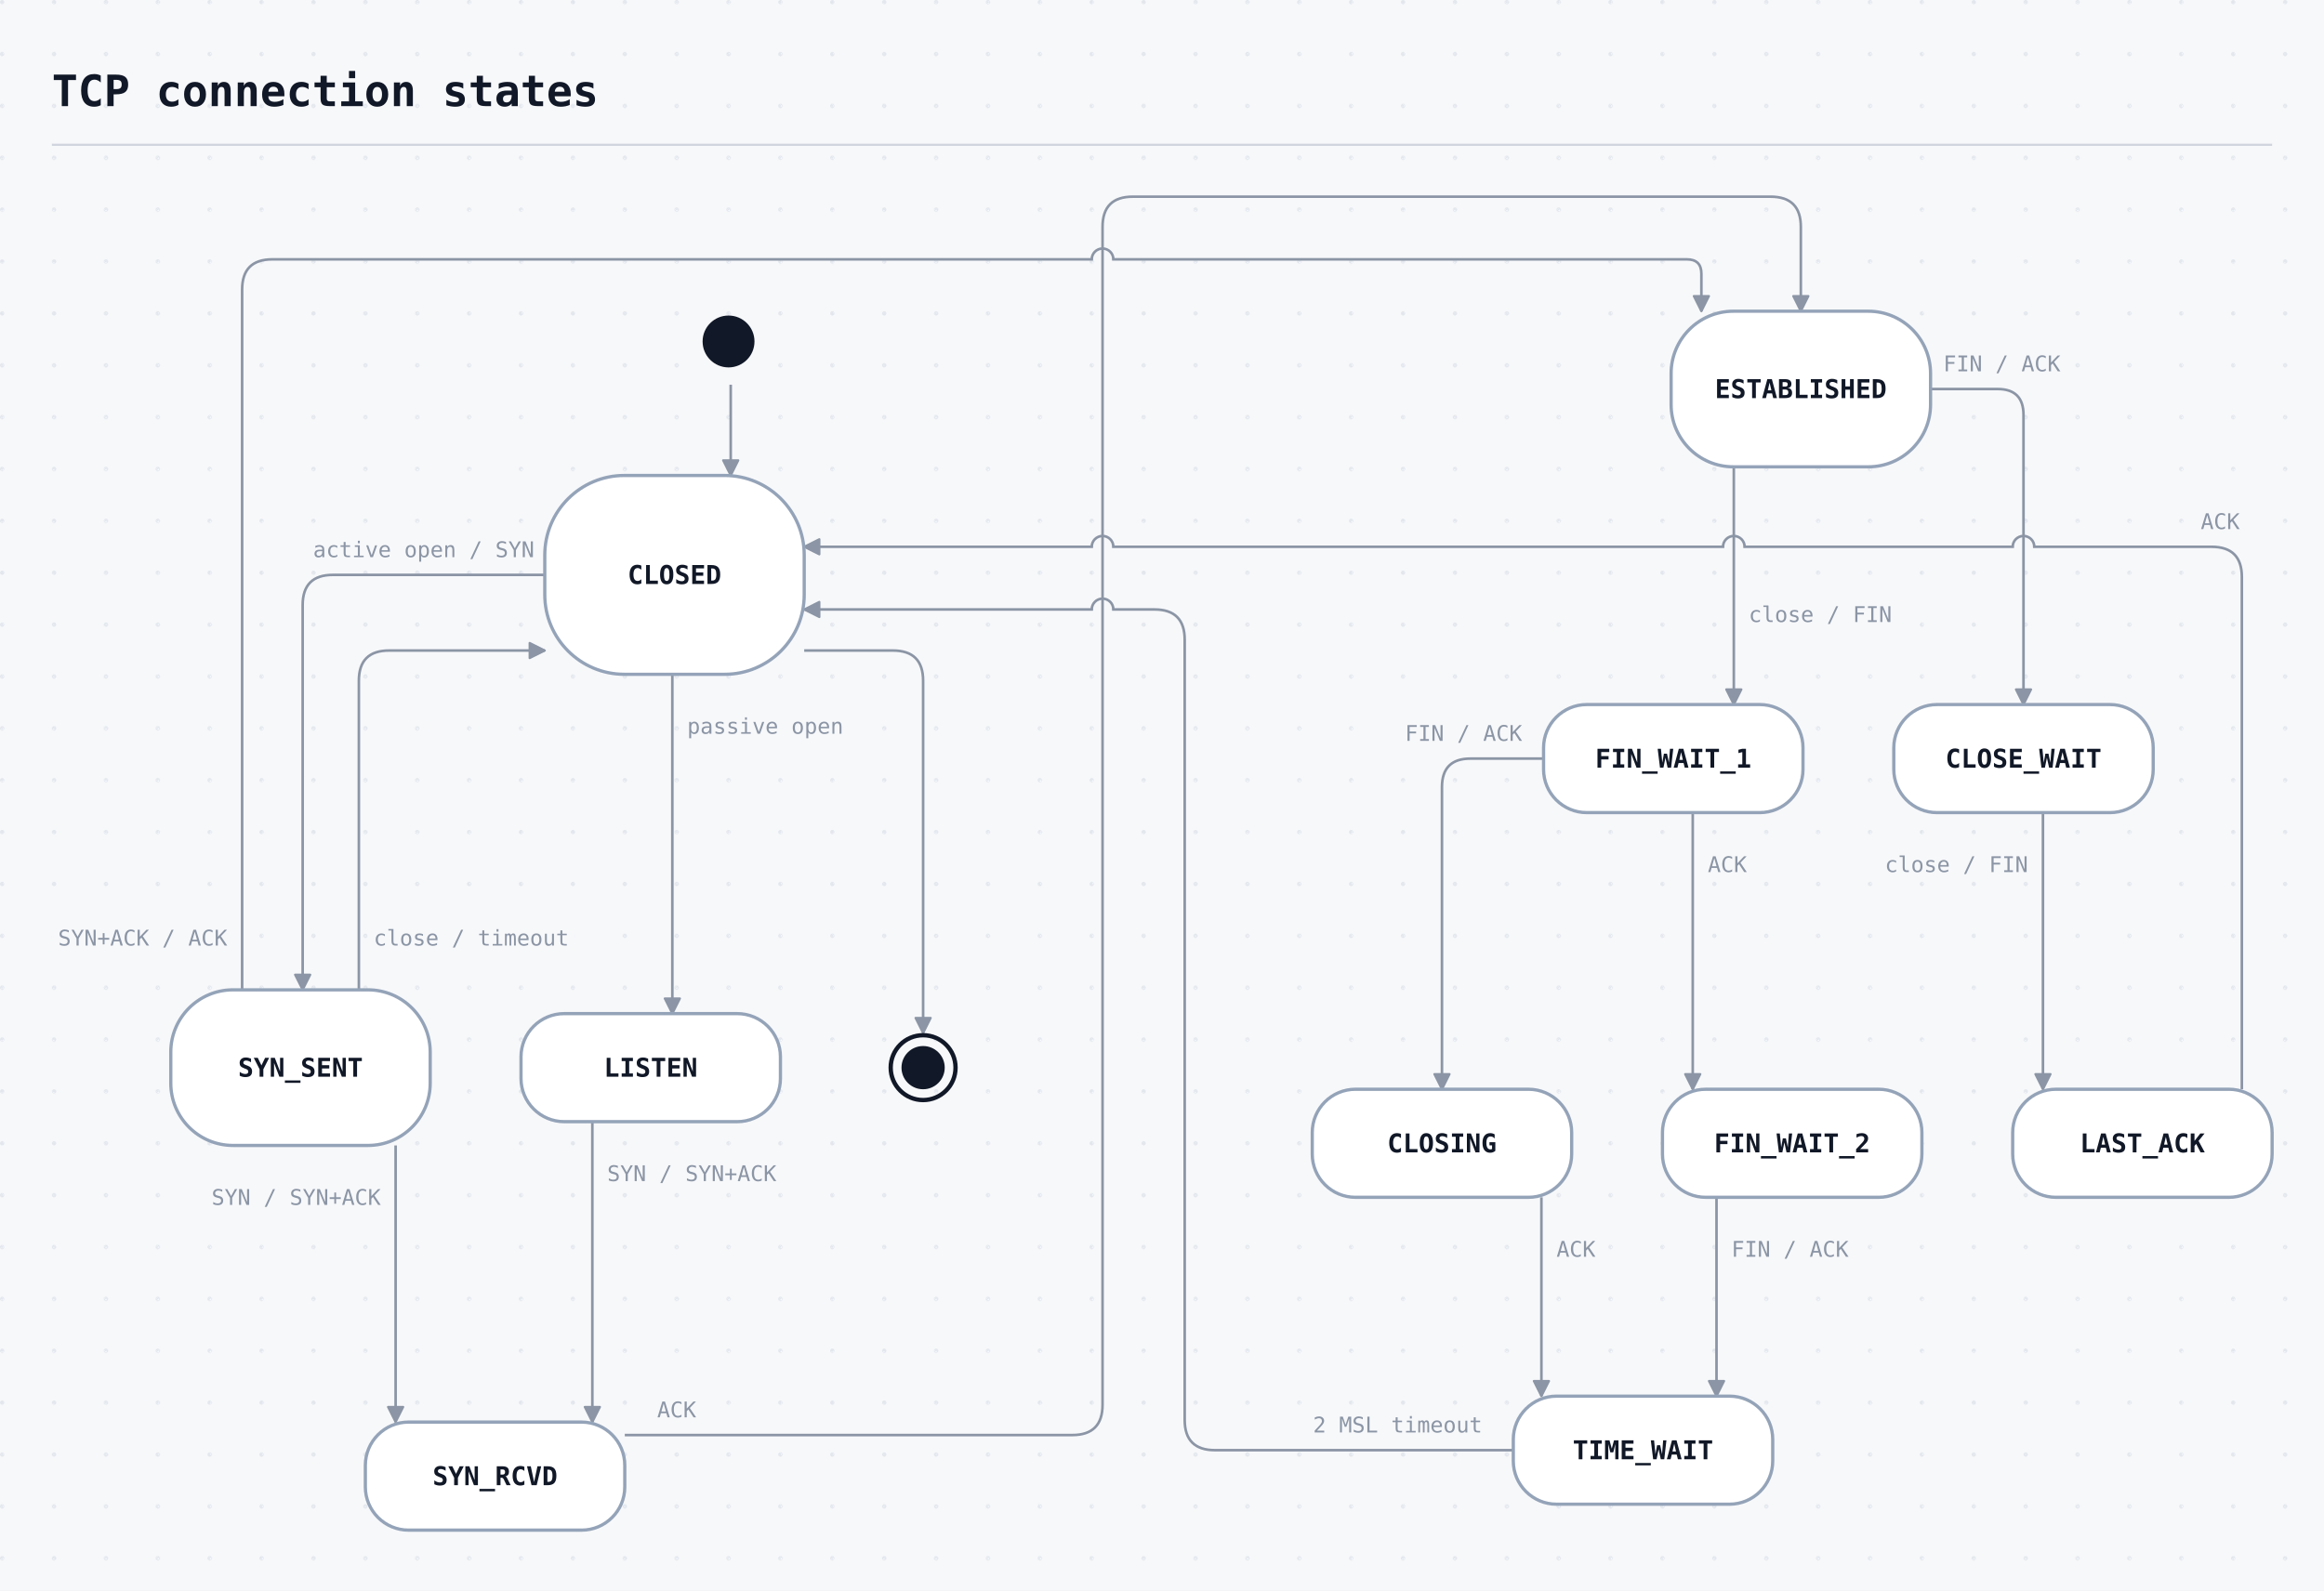
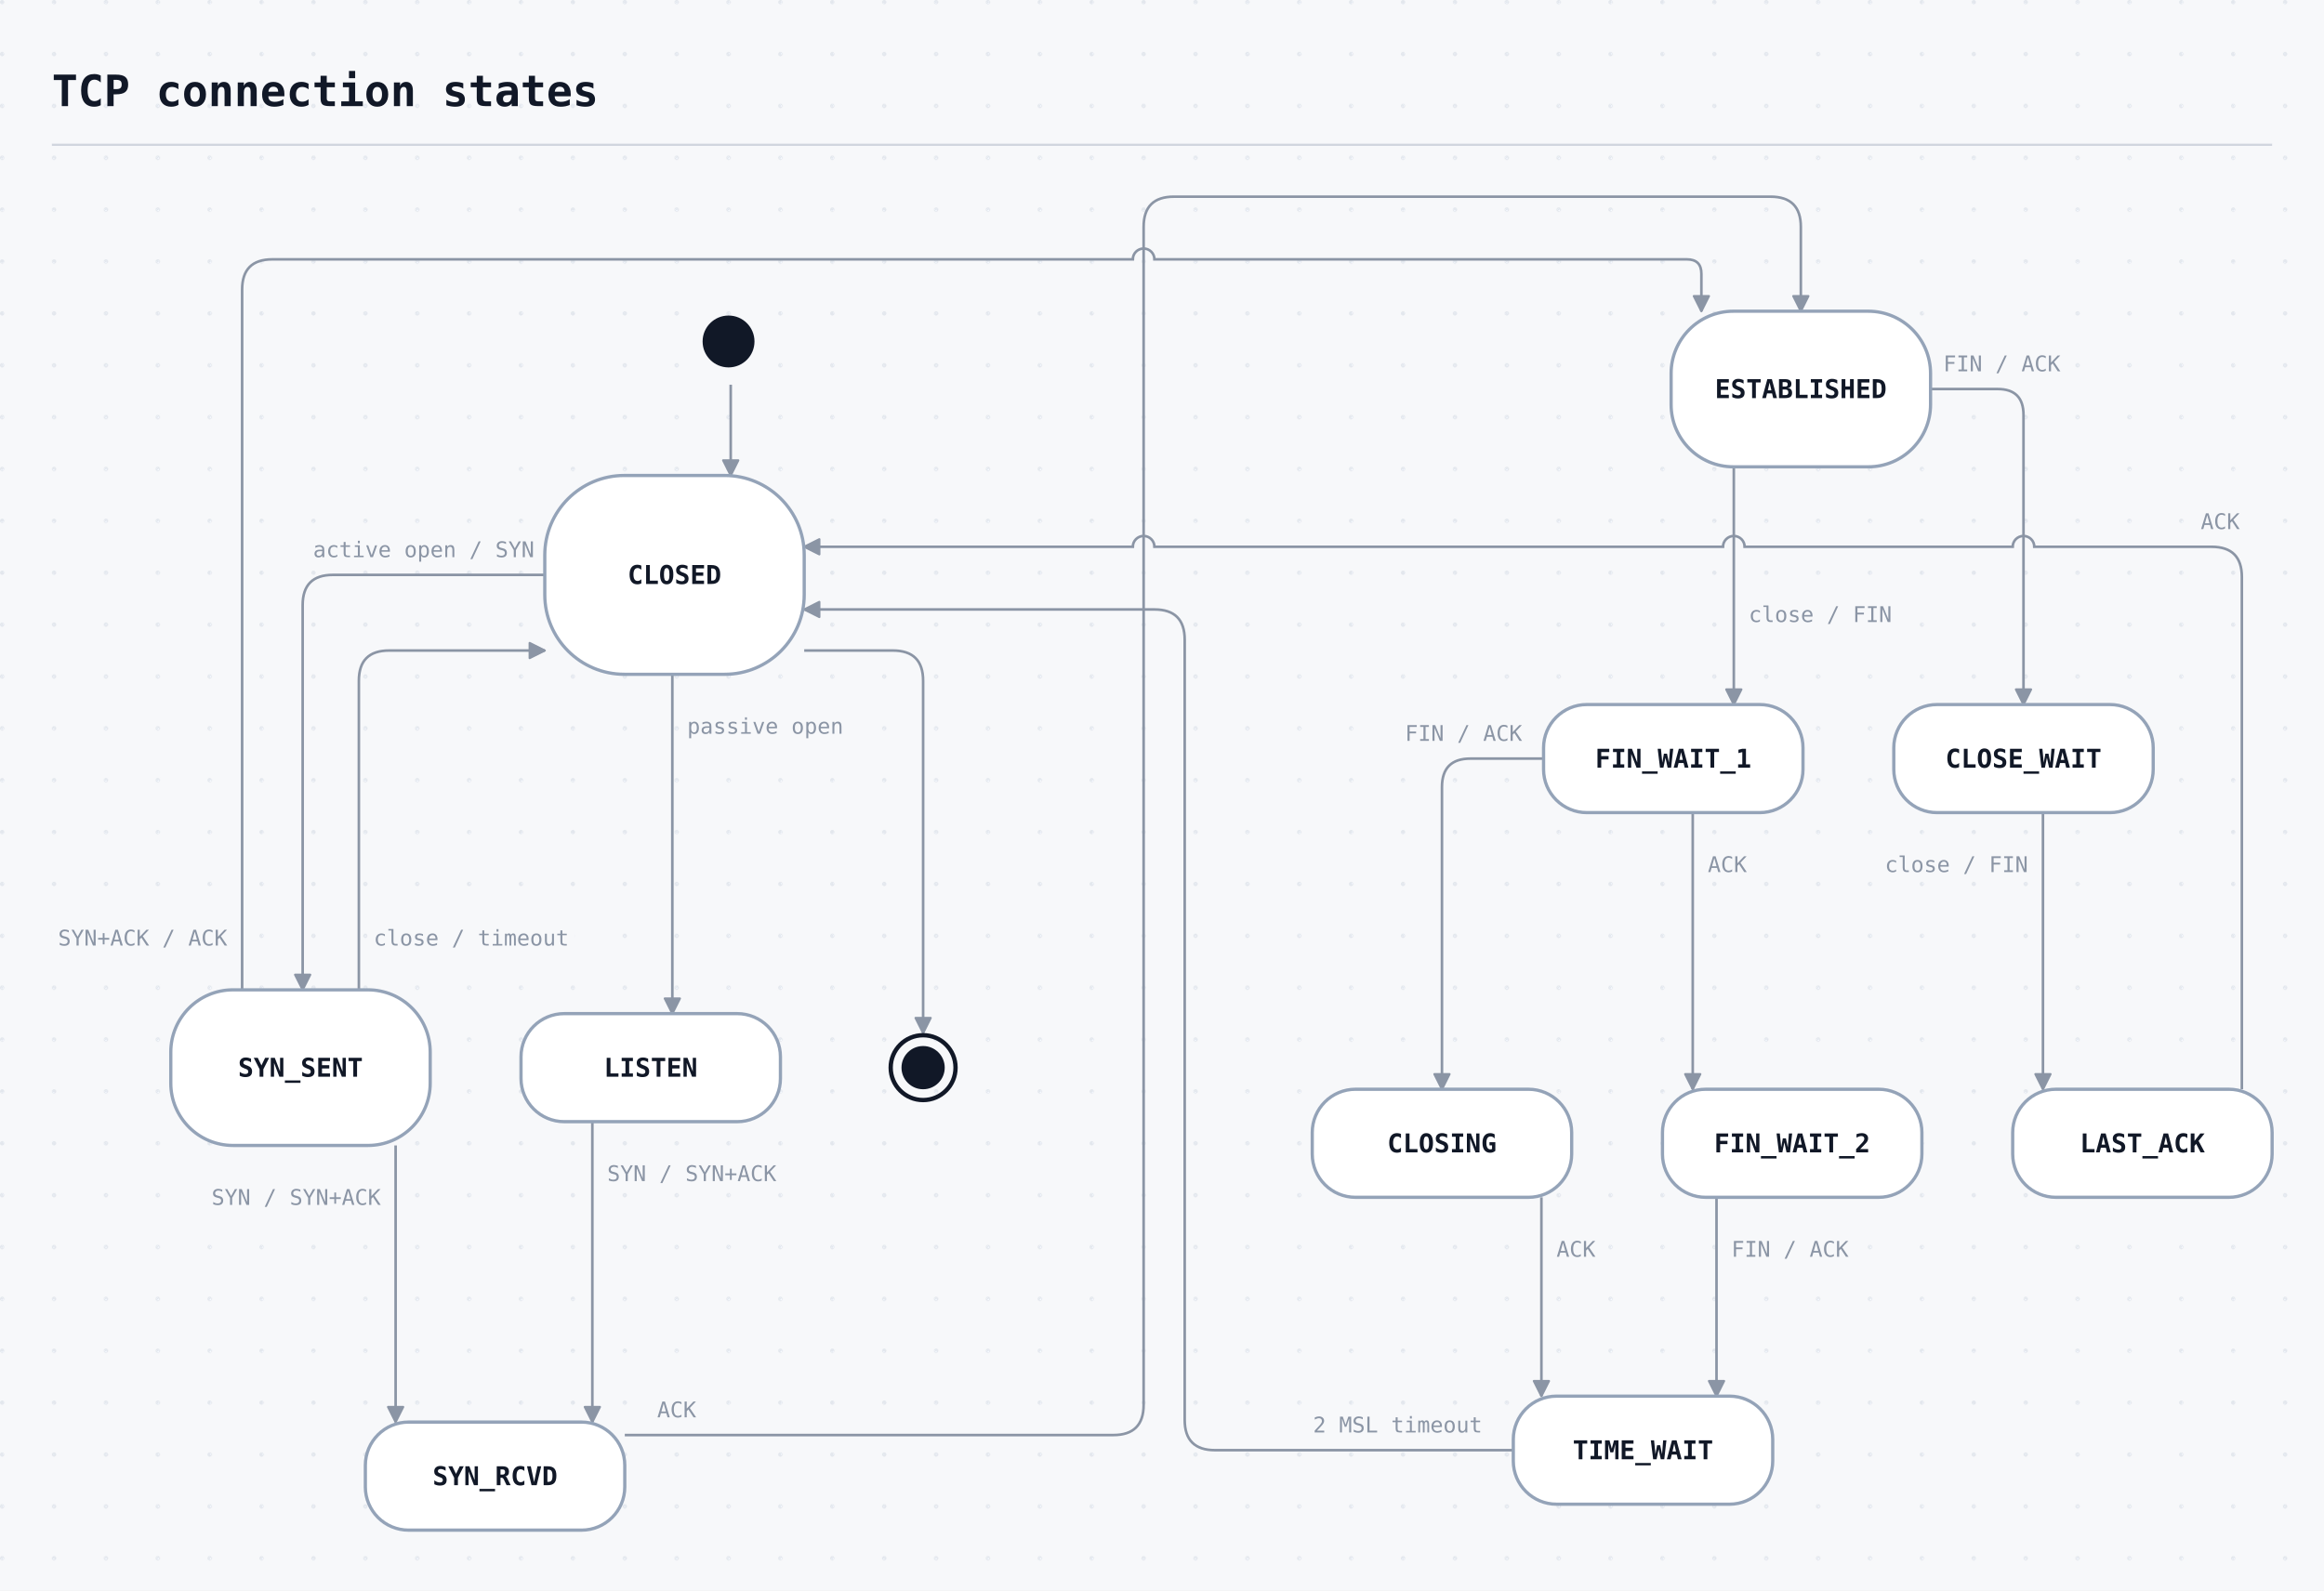
<svg xmlns="http://www.w3.org/2000/svg" version="1.1" width="1075" height="736" viewBox="0 0 1075 736" font-family="JetBrains Mono, ui-monospace, SFMono-Regular, Menlo, Consolas, monospace">
  <defs>
    <pattern id="canvas-grid" width="24" height="24" patternUnits="userSpaceOnUse">
      <circle cx="1" cy="1" r="1" fill="#e3e7ed" />
    </pattern>
    <marker id="marker-arrow-0" viewBox="-1 -1 9 9" refX="7" refY="3.5" markerWidth="9" markerHeight="9" markerUnits="userSpaceOnUse" orient="auto-start-reverse">
      <path d="M0 0 L7 3.5 L0 7 Z" fill="#8b95a5" stroke="#8b95a5" stroke-width="1" stroke-linejoin="round" />
    </marker>
  </defs>
  <rect width="100%" height="100%" fill="#f7f8fa" />
  <rect width="100%" height="100%" fill="url(#canvas-grid)" />
  <text x="24.0" y="49.1" text-anchor="start" font-size="20" font-weight="bold" fill="#111827">TCP connection states</text>
  <path d="M 338.0 178.0 L 338.0 220.0" fill="none" stroke="#8b95a5" stroke-width="1.2" marker-end="url(#marker-arrow-0)" />
  <path d="M 311.0 312.0 L 311.0 469.0" fill="none" stroke="#8b95a5" stroke-width="1.2" marker-end="url(#marker-arrow-0)" />
  <path d="M 252.0 266.0 L 154.0 266.0 Q 140.0 266.0 140.0 280.0 L 140.0 458.0" fill="none" stroke="#8b95a5" stroke-width="1.2" marker-end="url(#marker-arrow-0)" />
  <path d="M 274.0 519.0 L 274.0 658.0" fill="none" stroke="#8b95a5" stroke-width="1.2" marker-end="url(#marker-arrow-0)" />
  <path d="M 183.0 530.0 L 183.0 658.0" fill="none" stroke="#8b95a5" stroke-width="1.2" marker-end="url(#marker-arrow-0)" />
-   <path d="M 112.0 458.0 L 112.0 134.0 Q 112.0 120.0 126.0 120.0 L 505.0 120.0 A 5.0 5.0 0 0 1 515.0 120.0 L 780.3 120.0 Q 787.0 120.0 787.0 126.7 L 787.0 144.0" fill="none" stroke="#8b95a5" stroke-width="1.2" marker-end="url(#marker-arrow-0)" />
-   <path d="M 289.0 664.0 L 496.0 664.0 Q 510.0 664.0 510.0 650.0 L 510.0 105.0 Q 510.0 91.0 524.0 91.0 L 819.0 91.0 Q 833.0 91.0 833.0 105.0 L 833.0 144.0" fill="none" stroke="#8b95a5" stroke-width="1.2" marker-end="url(#marker-arrow-0)" />
+   <path d="M 112.0 458.0 L 112.0 134.0 Q 112.0 120.0 126.0 120.0 L 524.0 120.0 A 5.0 5.0 0 0 1 534.0 120.0 L 780.3 120.0 Q 787.0 120.0 787.0 126.7 L 787.0 144.0" fill="none" stroke="#8b95a5" stroke-width="1.2" marker-end="url(#marker-arrow-0)" />
+   <path d="M 289.0 664.0 L 515.0 664.0 Q 529.0 664.0 529.0 650.0 L 529.0 105.0 Q 529.0 91.0 543.0 91.0 L 819.0 91.0 Q 833.0 91.0 833.0 105.0 L 833.0 144.0" fill="none" stroke="#8b95a5" stroke-width="1.2" marker-end="url(#marker-arrow-0)" />
  <path d="M 802.0 216.0 L 802.0 326.0" fill="none" stroke="#8b95a5" stroke-width="1.2" marker-end="url(#marker-arrow-0)" />
  <path d="M 893.0 180.0 L 924.0 180.0 Q 936.0 180.0 936.0 192.0 L 936.0 326.0" fill="none" stroke="#8b95a5" stroke-width="1.2" marker-end="url(#marker-arrow-0)" />
  <path d="M 783.0 376.0 L 783.0 504.0" fill="none" stroke="#8b95a5" stroke-width="1.2" marker-end="url(#marker-arrow-0)" />
  <path d="M 714.0 351.0 L 680.2 351.0 Q 667.0 351.0 667.0 364.2 L 667.0 504.0" fill="none" stroke="#8b95a5" stroke-width="1.2" marker-end="url(#marker-arrow-0)" />
  <path d="M 794.0 554.0 L 794.0 646.0" fill="none" stroke="#8b95a5" stroke-width="1.2" marker-end="url(#marker-arrow-0)" />
  <path d="M 713.0 554.0 L 713.0 646.0" fill="none" stroke="#8b95a5" stroke-width="1.2" marker-end="url(#marker-arrow-0)" />
  <path d="M 945.0 376.0 L 945.0 504.0" fill="none" stroke="#8b95a5" stroke-width="1.2" marker-end="url(#marker-arrow-0)" />
-   <path d="M 1037.0 504.0 L 1037.0 267.0 Q 1037.0 253.0 1023.0 253.0 L 941.0 253.0 A 5.0 5.0 0 0 0 931.0 253.0 L 807.0 253.0 A 5.0 5.0 0 0 0 797.0 253.0 L 515.0 253.0 A 5.0 5.0 0 0 0 505.0 253.0 L 372.0 253.0" fill="none" stroke="#8b95a5" stroke-width="1.2" marker-end="url(#marker-arrow-0)" />
-   <path d="M 700.0 671.0 L 562.0 671.0 Q 548.0 671.0 548.0 657.0 L 548.0 296.0 Q 548.0 282.0 534.0 282.0 L 515.0 282.0 A 5.0 5.0 0 0 0 505.0 282.0 L 372.0 282.0" fill="none" stroke="#8b95a5" stroke-width="1.2" marker-end="url(#marker-arrow-0)" />
+   <path d="M 1037.0 504.0 L 1037.0 267.0 Q 1037.0 253.0 1023.0 253.0 L 941.0 253.0 A 5.0 5.0 0 0 0 931.0 253.0 L 807.0 253.0 A 5.0 5.0 0 0 0 797.0 253.0 L 534.0 253.0 A 5.0 5.0 0 0 0 524.0 253.0 L 372.0 253.0" fill="none" stroke="#8b95a5" stroke-width="1.2" marker-end="url(#marker-arrow-0)" />
+   <path d="M 700.0 671.0 L 562.0 671.0 Q 548.0 671.0 548.0 657.0 L 548.0 296.0 Q 548.0 282.0 534.0 282.0 L 372.0 282.0" fill="none" stroke="#8b95a5" stroke-width="1.2" marker-end="url(#marker-arrow-0)" />
  <path d="M 166.0 458.0 L 166.0 315.0 Q 166.0 301.0 180.0 301.0 L 252.0 301.0" fill="none" stroke="#8b95a5" stroke-width="1.2" marker-end="url(#marker-arrow-0)" />
  <path d="M 372.0 301.0 L 413.0 301.0 Q 427.0 301.0 427.0 315.0 L 427.0 478.0" fill="none" stroke="#8b95a5" stroke-width="1.2" marker-end="url(#marker-arrow-0)" />
  <circle cx="337.0" cy="158.0" r="12.0" fill="#111827" />
  <text x="337.0" y="188.3" text-anchor="middle" font-size="12" font-weight="bold" fill="#111827">
    <tspan />
  </text>
  <rect fill="#ffffff" fill-opacity="1.000" stroke="#94a3b8" stroke-width="1.5" x="252.0" y="220.0" width="120.0" height="92.0" rx="36.8" />
  <text x="312.0" y="270.2" text-anchor="middle" font-size="12" font-weight="bold" fill="#111827">
    <tspan>CLOSED</tspan>
  </text>
  <rect fill="#ffffff" fill-opacity="1.000" stroke="#94a3b8" stroke-width="1.5" x="241.0" y="469.0" width="120.0" height="50.0" rx="20.0" />
  <text x="301.0" y="498.2" text-anchor="middle" font-size="12" font-weight="bold" fill="#111827">
    <tspan>LISTEN</tspan>
  </text>
  <rect fill="#ffffff" fill-opacity="1.000" stroke="#94a3b8" stroke-width="1.5" x="79.0" y="458.0" width="120.0" height="72.0" rx="28.8" />
  <text x="139.0" y="498.2" text-anchor="middle" font-size="12" font-weight="bold" fill="#111827">
    <tspan>SYN_SENT</tspan>
  </text>
  <rect fill="#ffffff" fill-opacity="1.000" stroke="#94a3b8" stroke-width="1.5" x="169.0" y="658.0" width="120.0" height="50.0" rx="20.0" />
  <text x="229.0" y="687.2" text-anchor="middle" font-size="12" font-weight="bold" fill="#111827">
    <tspan>SYN_RCVD</tspan>
  </text>
  <rect fill="#ffffff" fill-opacity="1.000" stroke="#94a3b8" stroke-width="1.5" x="773.0" y="144.0" width="120.0" height="72.0" rx="28.8" />
  <text x="833.0" y="184.2" text-anchor="middle" font-size="12" font-weight="bold" fill="#111827">
    <tspan>ESTABLISHED</tspan>
  </text>
  <rect fill="#ffffff" fill-opacity="1.000" stroke="#94a3b8" stroke-width="1.5" x="714.0" y="326.0" width="120.0" height="50.0" rx="20.0" />
  <text x="774.0" y="355.2" text-anchor="middle" font-size="12" font-weight="bold" fill="#111827">
    <tspan>FIN_WAIT_1</tspan>
  </text>
  <rect fill="#ffffff" fill-opacity="1.000" stroke="#94a3b8" stroke-width="1.5" x="769.0" y="504.0" width="120.0" height="50.0" rx="20.0" />
  <text x="829.0" y="533.2" text-anchor="middle" font-size="12" font-weight="bold" fill="#111827">
    <tspan>FIN_WAIT_2</tspan>
  </text>
  <rect fill="#ffffff" fill-opacity="1.000" stroke="#94a3b8" stroke-width="1.5" x="607.0" y="504.0" width="120.0" height="50.0" rx="20.0" />
  <text x="667.0" y="533.2" text-anchor="middle" font-size="12" font-weight="bold" fill="#111827">
    <tspan>CLOSING</tspan>
  </text>
  <rect fill="#ffffff" fill-opacity="1.000" stroke="#94a3b8" stroke-width="1.5" x="700.0" y="646.0" width="120.0" height="50.0" rx="20.0" />
  <text x="760.0" y="675.2" text-anchor="middle" font-size="12" font-weight="bold" fill="#111827">
    <tspan>TIME_WAIT</tspan>
  </text>
  <rect fill="#ffffff" fill-opacity="1.000" stroke="#94a3b8" stroke-width="1.5" x="876.0" y="326.0" width="120.0" height="50.0" rx="20.0" />
  <text x="936.0" y="355.2" text-anchor="middle" font-size="12" font-weight="bold" fill="#111827">
    <tspan>CLOSE_WAIT</tspan>
  </text>
  <rect fill="#ffffff" fill-opacity="1.000" stroke="#94a3b8" stroke-width="1.5" x="931.0" y="504.0" width="120.0" height="50.0" rx="20.0" />
  <text x="991.0" y="533.2" text-anchor="middle" font-size="12" font-weight="bold" fill="#111827">
    <tspan>LAST_ACK</tspan>
  </text>
  <circle cx="427.0" cy="494.0" r="15.0" fill="none" stroke="#111827" stroke-width="2" />
  <circle cx="427.0" cy="494.0" r="10.0" fill="#111827" />
  <text x="427.0" y="526.3" text-anchor="middle" font-size="12" font-weight="bold" fill="#111827">
    <tspan />
  </text>
  <rect x="315.0" y="328.2" width="78.0" height="15.5" rx="2" fill="#f7f8fa" />
  <text x="354.0" y="339.5" text-anchor="middle" font-size="10" fill="#8b95a5">passive open</text>
  <rect x="142.0" y="246.5" width="108.0" height="15.5" rx="2" fill="#f7f8fa" />
  <text x="196.0" y="257.8" text-anchor="middle" font-size="10" fill="#8b95a5">active open / SYN</text>
  <rect x="278.0" y="535.2" width="84.0" height="15.5" rx="2" fill="#f7f8fa" />
  <text x="320.0" y="546.5" text-anchor="middle" font-size="10" fill="#8b95a5">SYN / SYN+ACK</text>
  <rect x="95.0" y="546.2" width="84.0" height="15.5" rx="2" fill="#f7f8fa" />
  <text x="137.0" y="557.5" text-anchor="middle" font-size="10" fill="#8b95a5">SYN / SYN+ACK</text>
  <rect x="24.0" y="426.2" width="84.0" height="15.5" rx="2" fill="#f7f8fa" />
  <text x="66.0" y="437.5" text-anchor="middle" font-size="10" fill="#8b95a5">SYN+ACK / ACK</text>
  <rect x="301.0" y="644.5" width="24.0" height="15.5" rx="2" fill="#f7f8fa" />
  <text x="313.0" y="655.8" text-anchor="middle" font-size="10" fill="#8b95a5">ACK</text>
  <rect x="806.0" y="276.5" width="72.0" height="15.5" rx="2" fill="#f7f8fa" />
  <text x="842.0" y="287.8" text-anchor="middle" font-size="10" fill="#8b95a5">close / FIN</text>
  <rect x="896.0" y="160.5" width="60.0" height="15.5" rx="2" fill="#f7f8fa" />
  <text x="926.0" y="171.8" text-anchor="middle" font-size="10" fill="#8b95a5">FIN / ACK</text>
  <rect x="787.0" y="392.2" width="24.0" height="15.5" rx="2" fill="#f7f8fa" />
  <text x="799.0" y="403.5" text-anchor="middle" font-size="10" fill="#8b95a5">ACK</text>
  <rect x="647.0" y="331.5" width="60.0" height="15.5" rx="2" fill="#f7f8fa" />
  <text x="677.0" y="342.8" text-anchor="middle" font-size="10" fill="#8b95a5">FIN / ACK</text>
  <rect x="798.0" y="570.2" width="60.0" height="15.5" rx="2" fill="#f7f8fa" />
  <text x="828.0" y="581.5" text-anchor="middle" font-size="10" fill="#8b95a5">FIN / ACK</text>
  <rect x="717.0" y="570.2" width="24.0" height="15.5" rx="2" fill="#f7f8fa" />
  <text x="729.0" y="581.5" text-anchor="middle" font-size="10" fill="#8b95a5">ACK</text>
  <rect x="869.0" y="392.2" width="72.0" height="15.5" rx="2" fill="#f7f8fa" />
  <text x="905.0" y="403.5" text-anchor="middle" font-size="10" fill="#8b95a5">close / FIN</text>
  <rect x="1015.0" y="233.5" width="24.0" height="15.5" rx="2" fill="#f7f8fa" />
  <text x="1027.0" y="244.8" text-anchor="middle" font-size="10" fill="#8b95a5">ACK</text>
  <rect x="604.5" y="651.5" width="84.0" height="15.5" rx="2" fill="#f7f8fa" />
  <text x="646.5" y="662.8" text-anchor="middle" font-size="10" fill="#8b95a5">2 MSL timeout</text>
  <rect x="170.0" y="426.2" width="96.0" height="15.5" rx="2" fill="#f7f8fa" />
  <text x="218.0" y="437.5" text-anchor="middle" font-size="10" fill="#8b95a5">close / timeout</text>
  <line x1="24.0" y1="67.0" x2="1051.0" y2="67.0" stroke="#d0d5de" stroke-width="1" />
</svg>
